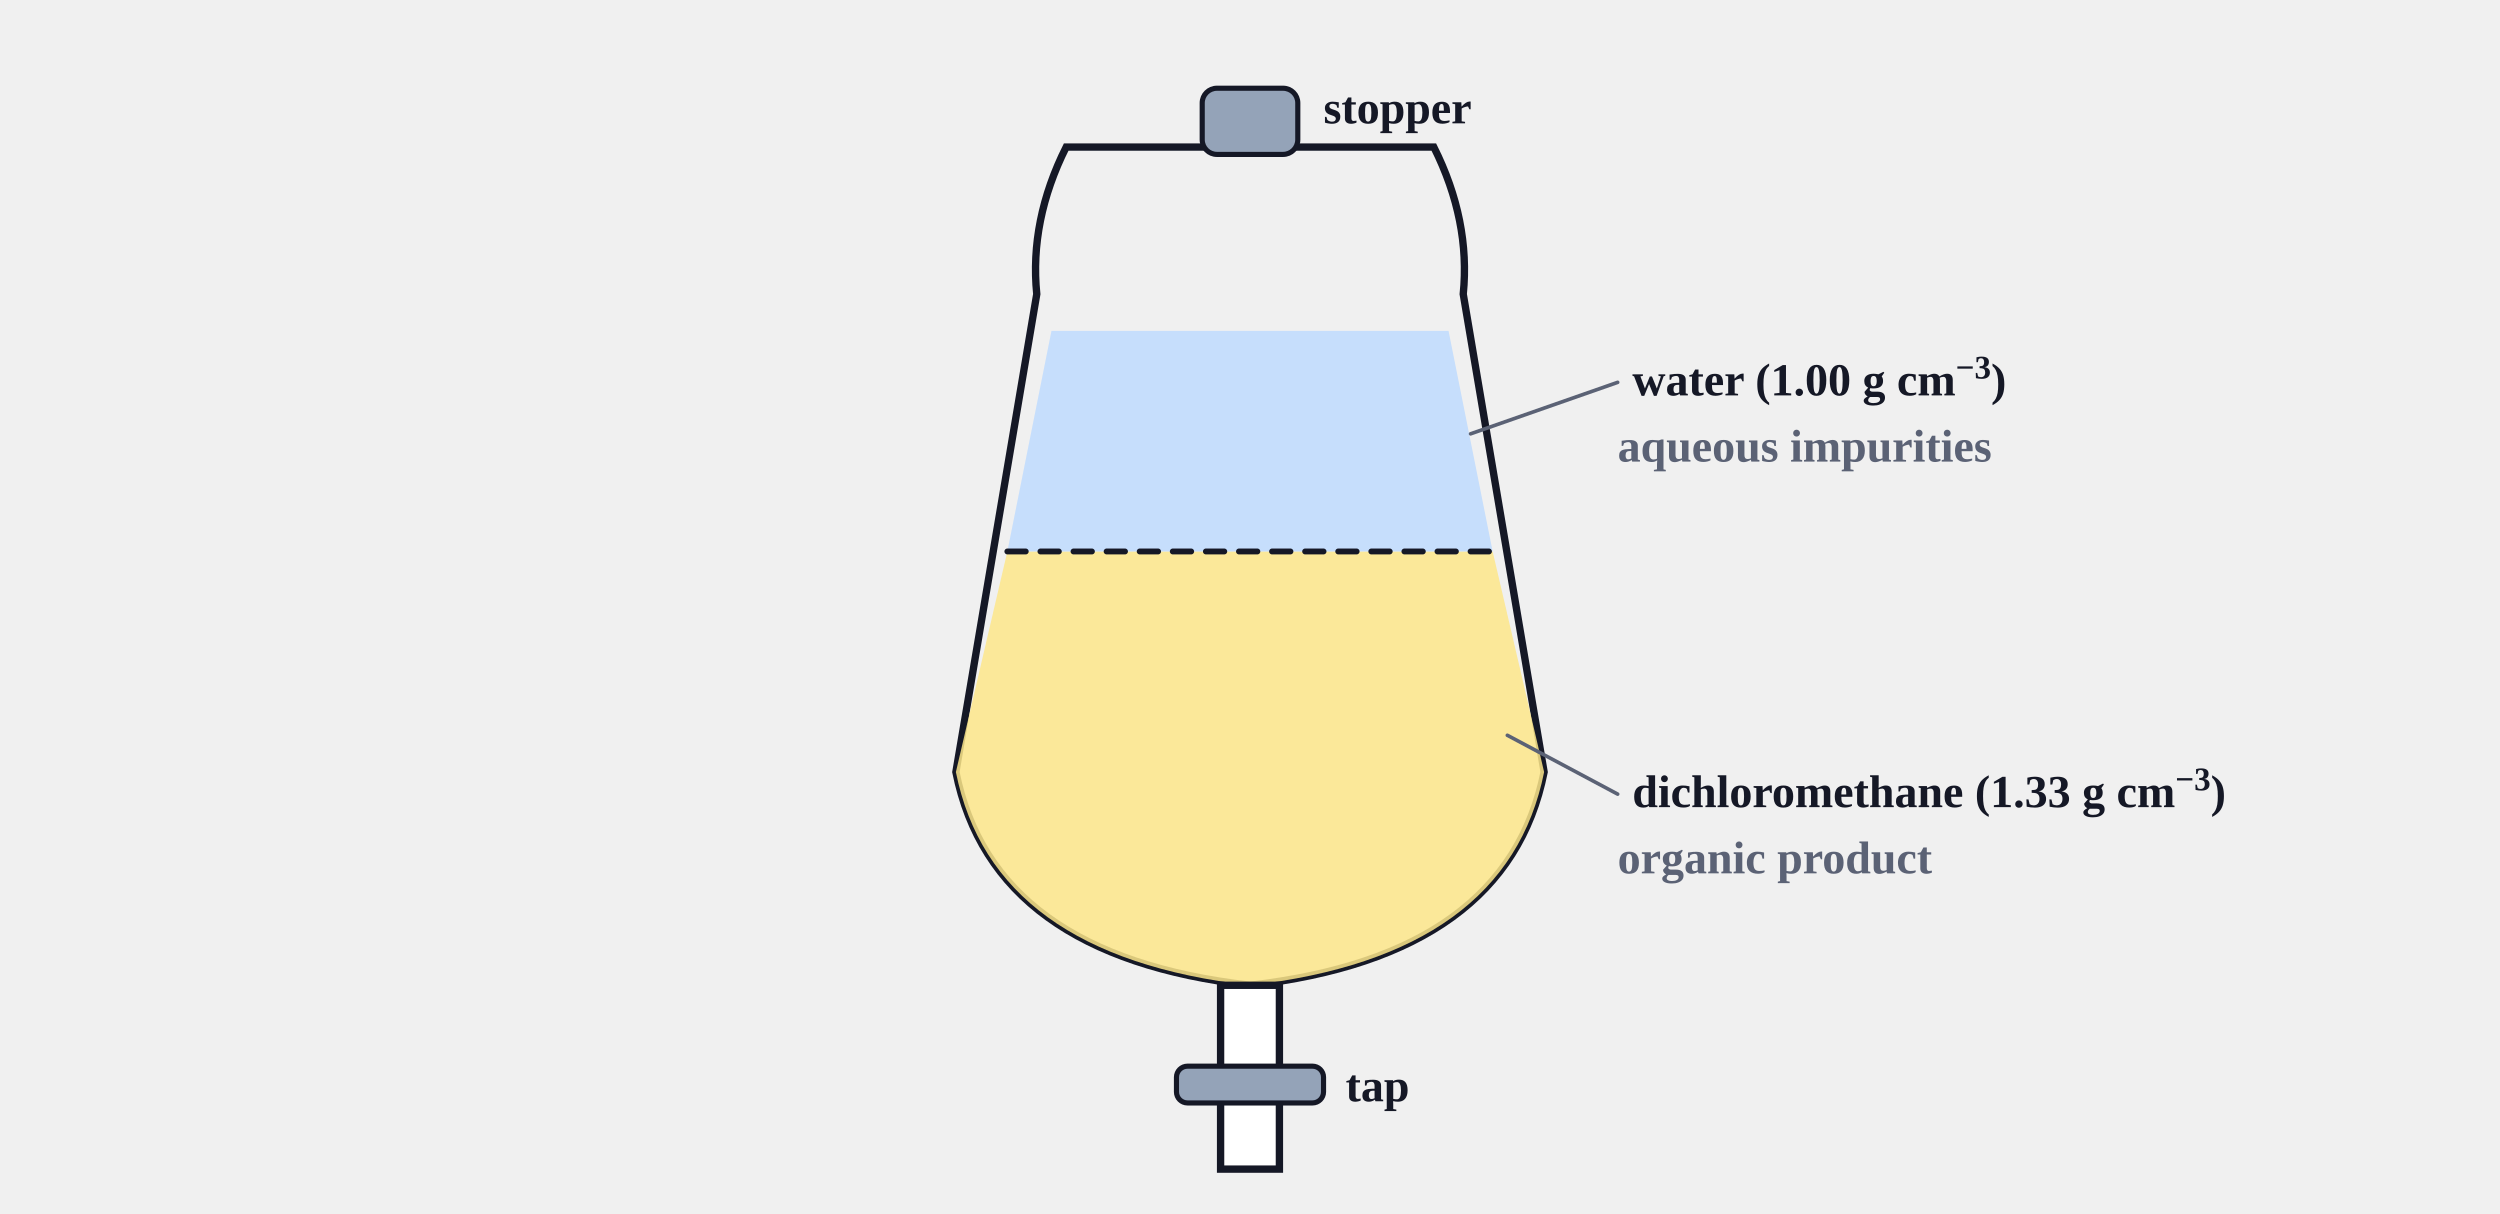
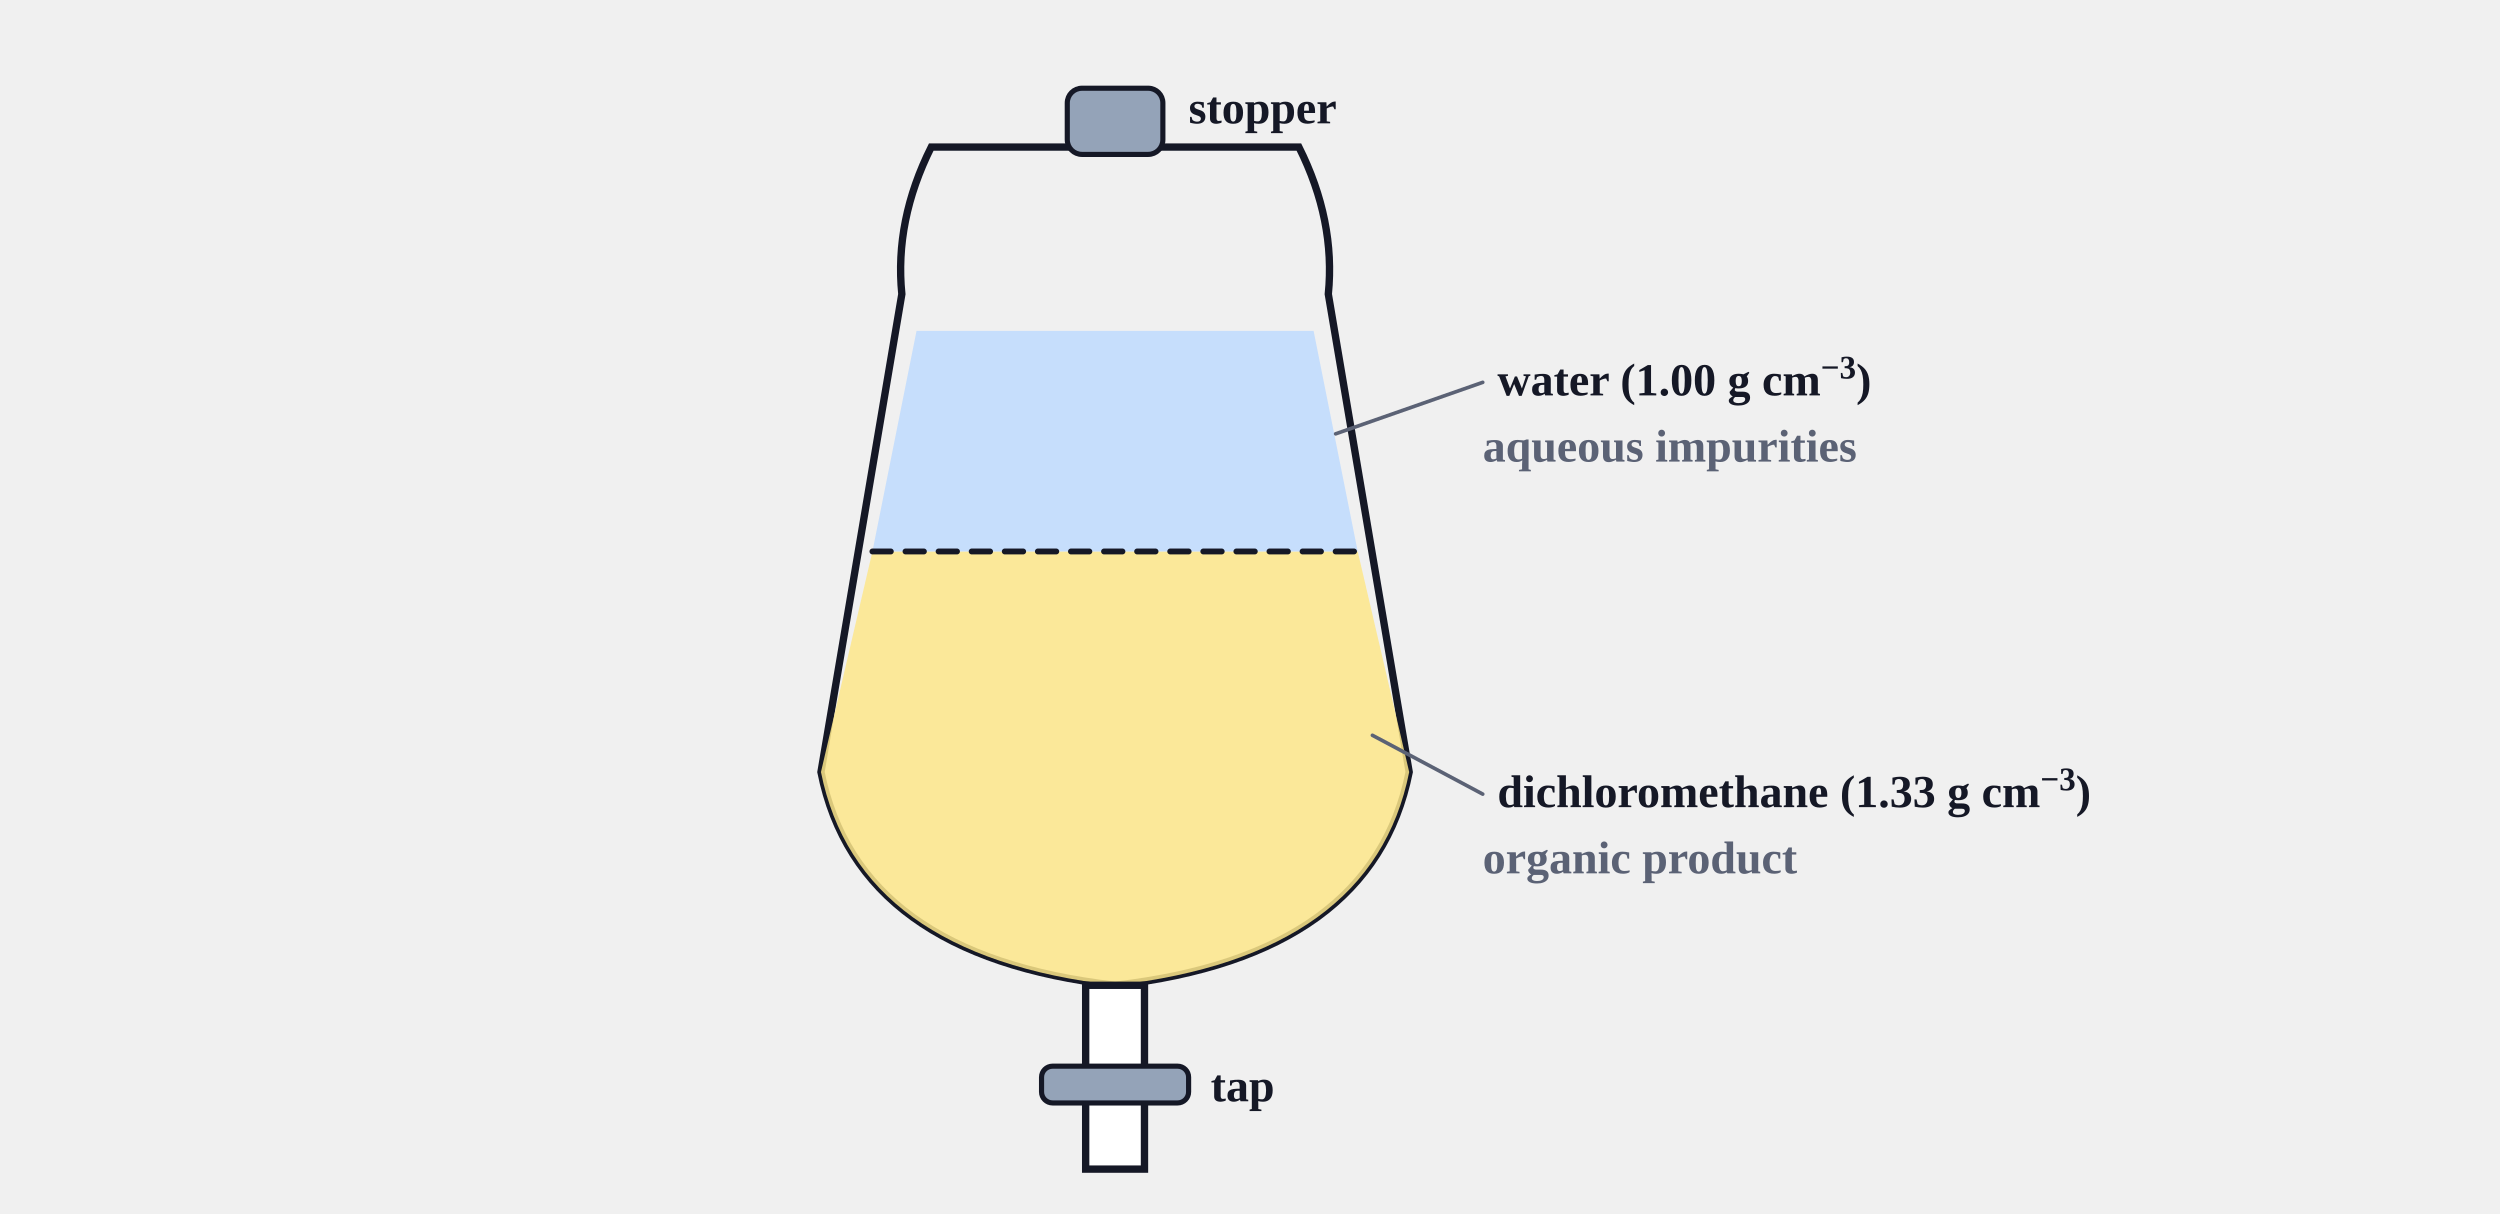
<svg xmlns="http://www.w3.org/2000/svg" viewBox="0 0 680.0 330.0" width="680.0" height="330.0" role="img" aria-label="A separating funnel with a stopper and tap: an aqueous layer on top and a dichloromethane layer below." style="color:var(--vx-ink, #151826);font-family:inherit;max-width:100%;height:auto">
-   <g transform="translate(110.0 0) scale(1.0)">
+   <g transform="translate(73.3 0) scale(1.000)">
    <path d="M180 40 Q170 60 172 80 L150 210 Q160 260 230 268 Q300 260 310 210 L288 80 Q290 60 280 40 Z" fill="none" stroke="var(--vx-ink, #151826)" stroke-width="2" />
    <path d="M164 150 L150 210 Q160 260 230 268 Q300 260 310 210 L296 150 Z" fill="#fde68a" fill-opacity=".85" />
    <path d="M176 90 L164 150 L296 150 L284 90 Z" fill="#bfdbfe" fill-opacity=".85" />
    <path d="M164.0 150.0 L296.0 150.0" stroke="var(--vx-ink, #151826)" stroke-width="1.6" stroke-linecap="round" stroke-dasharray="5 4" fill="none" />
    <rect x="222" y="268" width="16" height="50" fill="#fff" stroke="var(--vx-ink, #151826)" stroke-width="2" />
    <rect x="210" y="290" width="40" height="10" rx="3" fill="#94a3b8" stroke="var(--vx-ink, #151826)" stroke-width="1.4" />
    <text x="256.0" y="296.0" font-size="12.5" font-weight="600" text-anchor="start" dominant-baseline="middle" fill="var(--vx-ink, #151826)">tap</text>
    <rect x="217" y="24" width="26" height="18" rx="4" fill="#94a3b8" stroke="var(--vx-ink, #151826)" stroke-width="1.4" />
    <text x="250.0" y="30.0" font-size="12.5" font-weight="600" text-anchor="start" dominant-baseline="middle" fill="var(--vx-ink, #151826)">stopper</text>
    <path d="M290.0 118.0 L330.0 104.0" stroke="var(--vx-soft, #5b6275)" stroke-width="1" stroke-linecap="round" fill="none" />
    <text x="334.0" y="104.0" font-size="12.5" font-weight="600" text-anchor="start" dominant-baseline="middle" fill="var(--vx-ink, #151826)">water (1.00 g cm<tspan baseline-shift="super" font-size="9.0">−3</tspan>)</text>
    <path d="M300.0 200.0 L330.0 216.0" stroke="var(--vx-soft, #5b6275)" stroke-width="1" stroke-linecap="round" fill="none" />
    <text x="334.0" y="216.0" font-size="12.5" font-weight="600" text-anchor="start" dominant-baseline="middle" fill="var(--vx-ink, #151826)">dichloromethane (1.33 g cm<tspan baseline-shift="super" font-size="9.0">−3</tspan>)</text>
    <text x="330.0" y="122.0" font-size="12.5" font-weight="600" text-anchor="start" dominant-baseline="middle" fill="var(--vx-soft, #5b6275)">aqueous impurities</text>
    <text x="330.0" y="234.0" font-size="12.5" font-weight="600" text-anchor="start" dominant-baseline="middle" fill="var(--vx-soft, #5b6275)">organic product</text>
  </g>
</svg>
